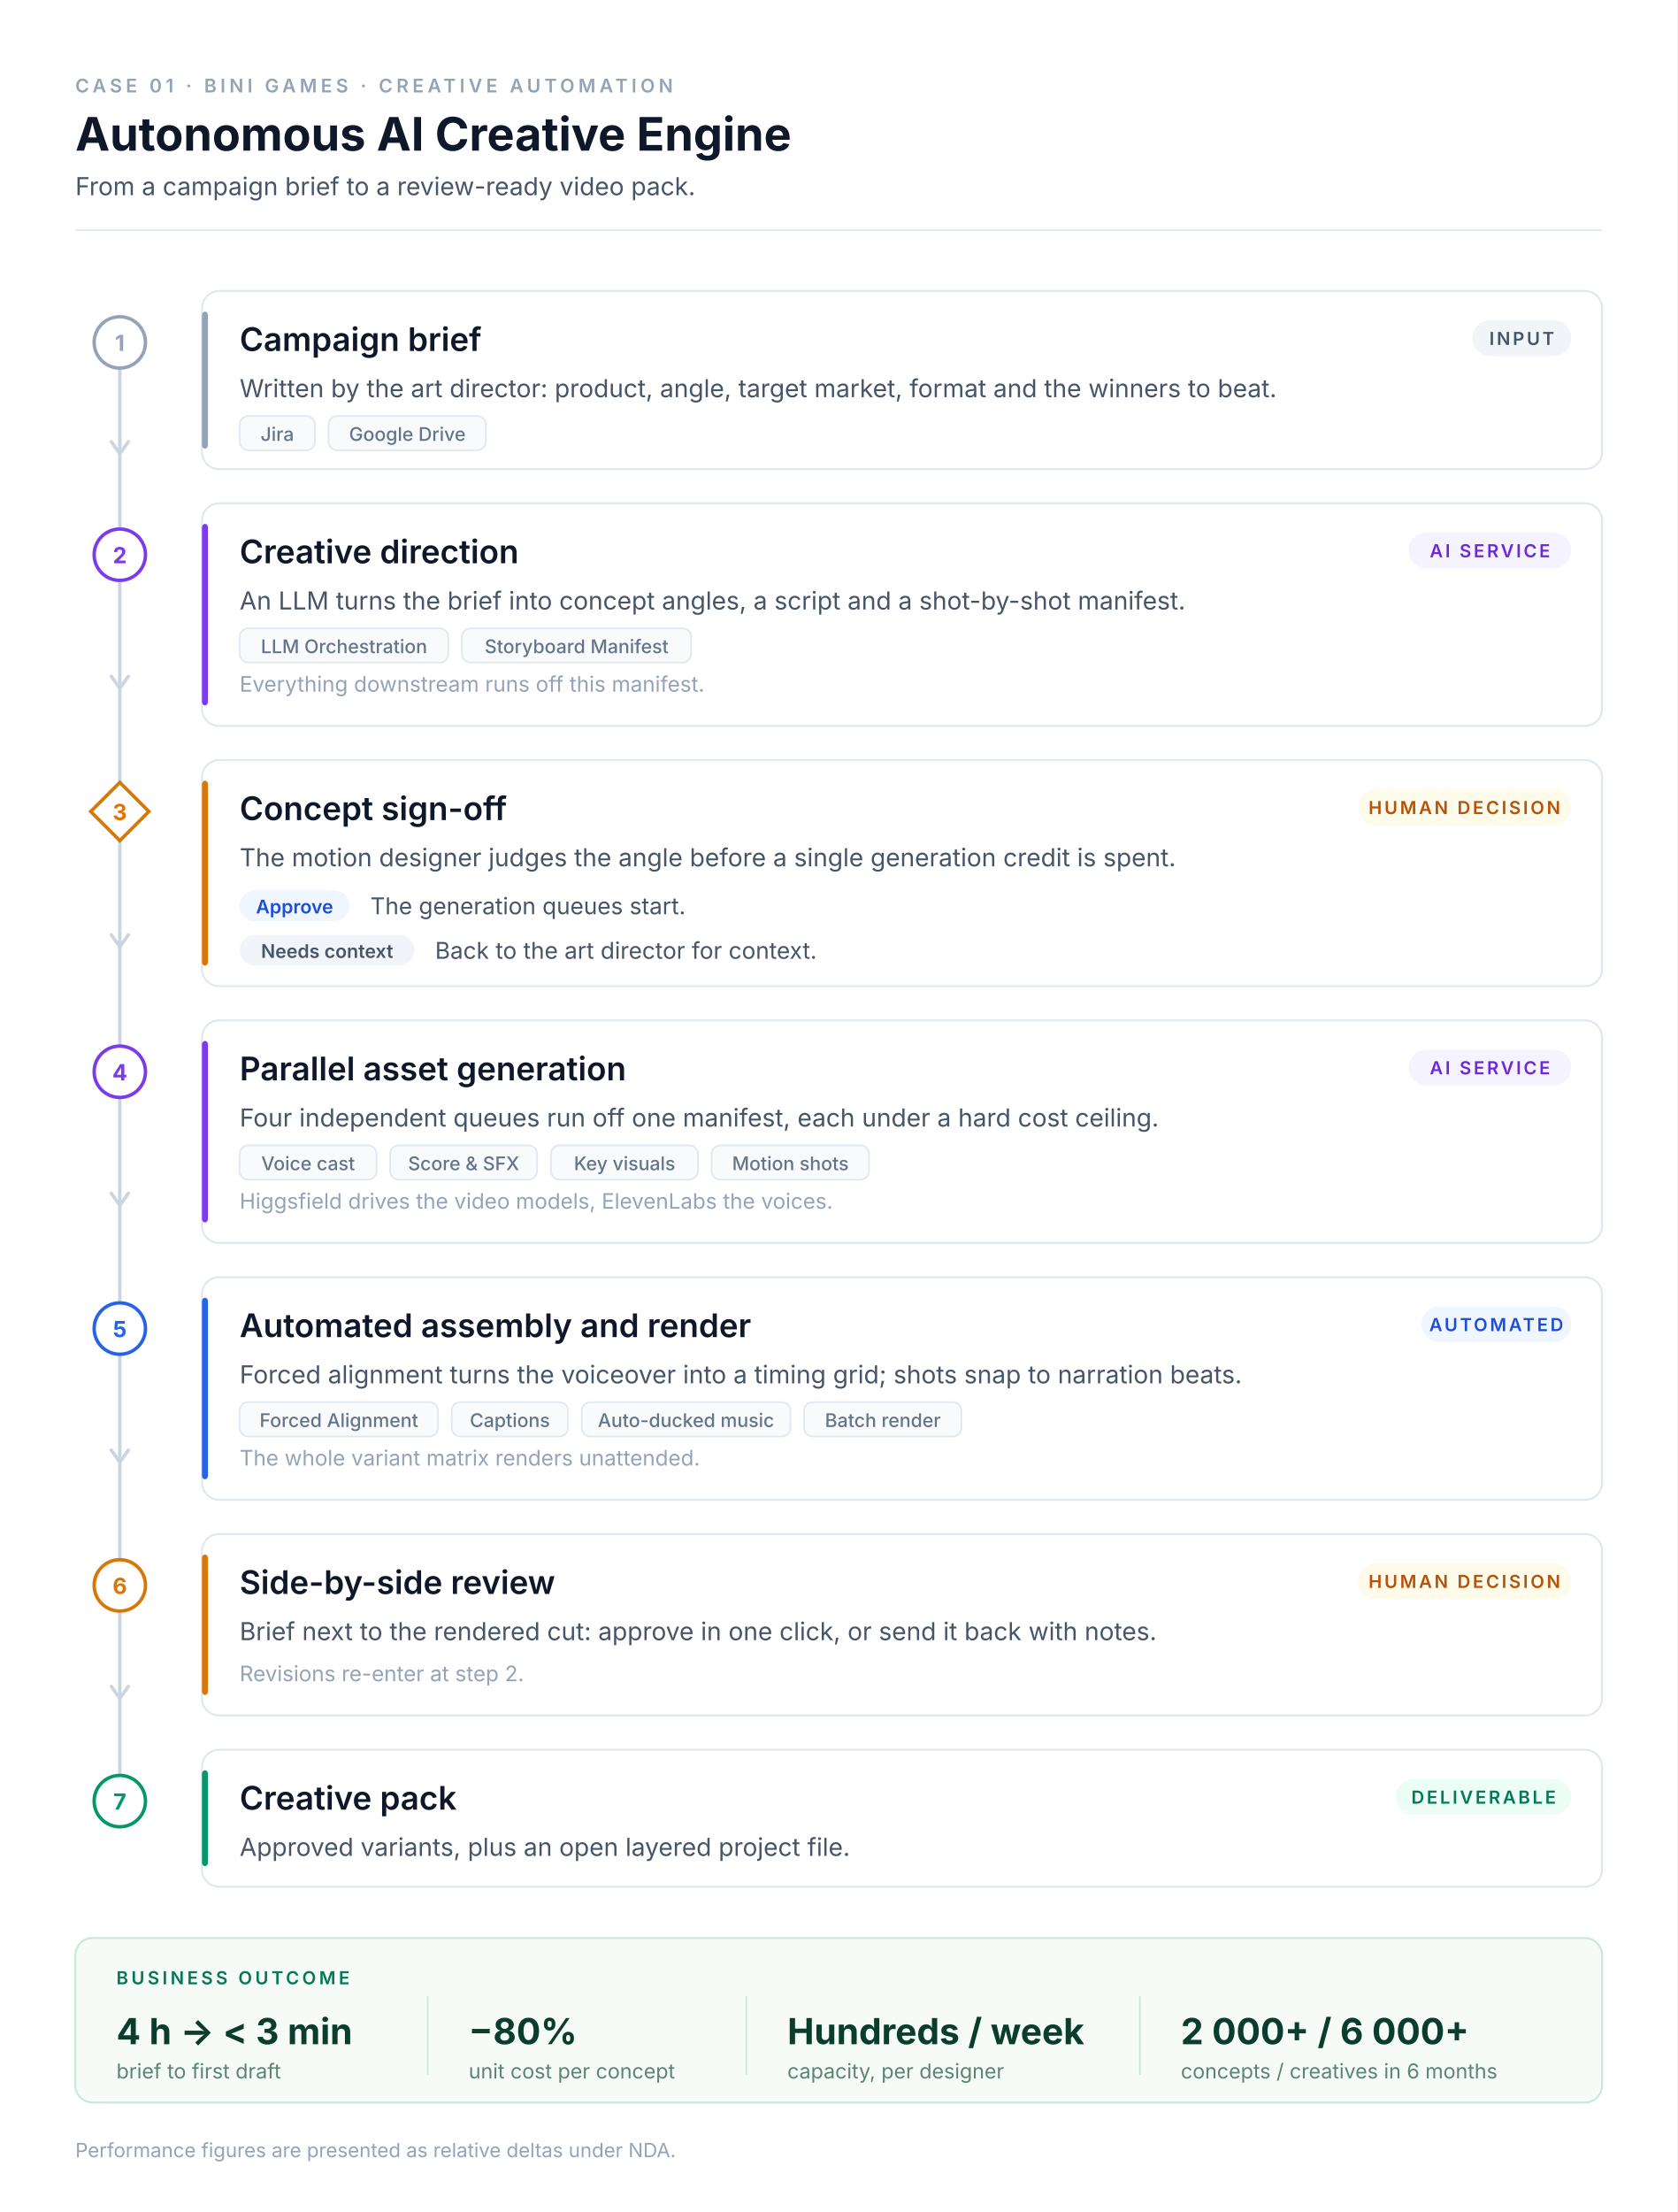
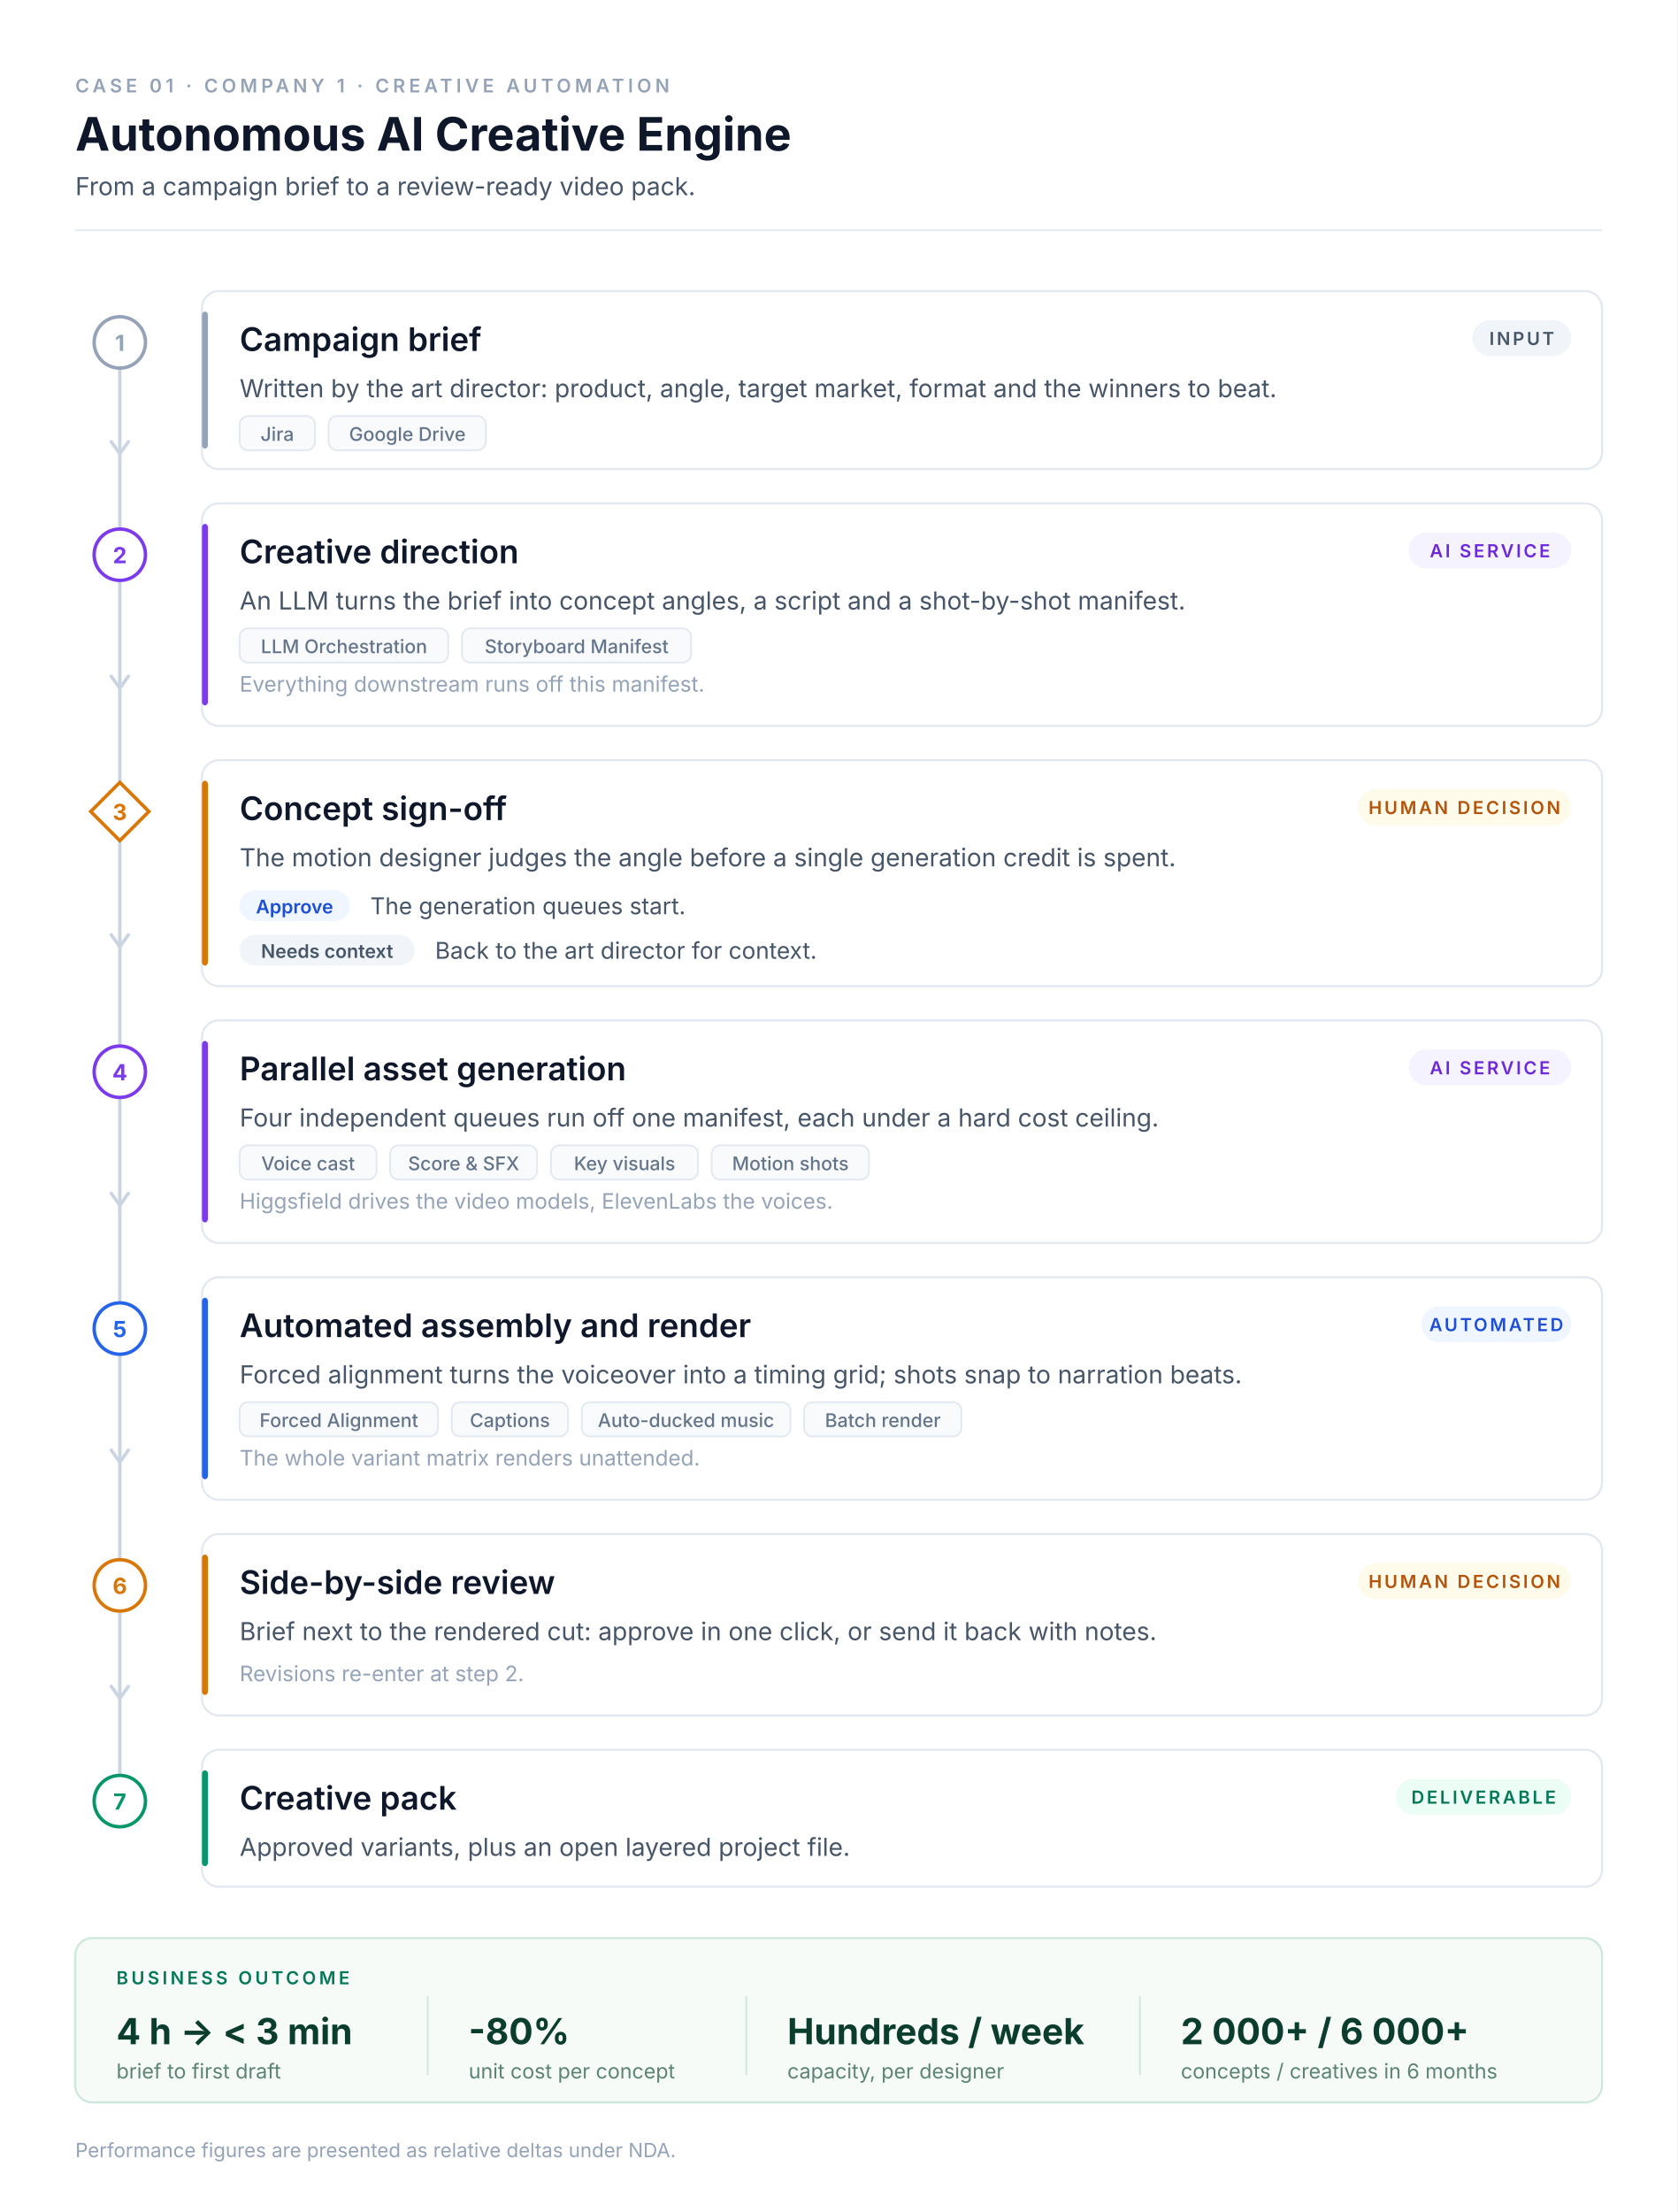
<svg xmlns="http://www.w3.org/2000/svg" width="980" height="1292" viewBox="0 0 980 1292">
  <rect width="980" height="1292" fill="#FFFFFF" />
  <path d="M70 200 L70 1052" stroke="#CBD5E1" stroke-width="2" fill="none" />
  <path d="M65 258.0 L70 265.0 L75 258.0" fill="none" stroke="#CBD5E1" stroke-width="2" stroke-linecap="round" stroke-linejoin="round" />
  <path d="M65 395.0 L70 402.0 L75 395.0" fill="none" stroke="#CBD5E1" stroke-width="2" stroke-linecap="round" stroke-linejoin="round" />
  <path d="M65 546.0 L70 553.0 L75 546.0" fill="none" stroke="#CBD5E1" stroke-width="2" stroke-linecap="round" stroke-linejoin="round" />
  <path d="M65 697.0 L70 704.0 L75 697.0" fill="none" stroke="#CBD5E1" stroke-width="2" stroke-linecap="round" stroke-linejoin="round" />
  <path d="M65 847.0 L70 854.0 L75 847.0" fill="none" stroke="#CBD5E1" stroke-width="2" stroke-linecap="round" stroke-linejoin="round" />
  <path d="M65 985.0 L70 992.0 L75 985.0" fill="none" stroke="#CBD5E1" stroke-width="2" stroke-linecap="round" stroke-linejoin="round" />
  <circle cx="70" cy="200" r="15" fill="#FFFFFF" stroke="#94A3B8" stroke-width="2" />
  <text x="70" y="205" font-family="Inter, Helvetica Neue, Arial, sans-serif" font-size="13" font-weight="700" fill="#94A3B8" text-anchor="middle">1</text>
  <circle cx="70" cy="324" r="15" fill="#FFFFFF" stroke="#7C3AED" stroke-width="2" />
  <text x="70" y="329" font-family="Inter, Helvetica Neue, Arial, sans-serif" font-size="13" font-weight="700" fill="#7C3AED" text-anchor="middle">2</text>
  <path d="M70 457 L87 474 L70 491 L53 474 Z" fill="#FFFFFF" stroke="#D97706" stroke-width="2" />
  <text x="70" y="479" font-family="Inter, Helvetica Neue, Arial, sans-serif" font-size="13" font-weight="700" fill="#D97706" text-anchor="middle">3</text>
  <circle cx="70" cy="626" r="15" fill="#FFFFFF" stroke="#7C3AED" stroke-width="2" />
  <text x="70" y="631" font-family="Inter, Helvetica Neue, Arial, sans-serif" font-size="13" font-weight="700" fill="#7C3AED" text-anchor="middle">4</text>
  <circle cx="70" cy="776" r="15" fill="#FFFFFF" stroke="#2563EB" stroke-width="2" />
  <text x="70" y="781" font-family="Inter, Helvetica Neue, Arial, sans-serif" font-size="13" font-weight="700" fill="#2563EB" text-anchor="middle">5</text>
  <circle cx="70" cy="926" r="15" fill="#FFFFFF" stroke="#D97706" stroke-width="2" />
  <text x="70" y="931" font-family="Inter, Helvetica Neue, Arial, sans-serif" font-size="13" font-weight="700" fill="#D97706" text-anchor="middle">6</text>
  <circle cx="70" cy="1052" r="15" fill="#FFFFFF" stroke="#059669" stroke-width="2" />
  <text x="70" y="1057" font-family="Inter, Helvetica Neue, Arial, sans-serif" font-size="13" font-weight="700" fill="#059669" text-anchor="middle">7</text>
-   <text x="44.0" y="54.0" font-family="Inter, Helvetica Neue, Arial, sans-serif" font-size="11" font-weight="600" fill="#94A3B8" text-anchor="start" letter-spacing="2.2">CASE 01 · BINI GAMES · CREATIVE AUTOMATION</text>
+   <text x="44.0" y="54.0" font-family="Inter, Helvetica Neue, Arial, sans-serif" font-size="11" font-weight="600" fill="#94A3B8" text-anchor="start" letter-spacing="2.2">CASE 01 · COMPANY 1 · CREATIVE AUTOMATION</text>
  <text x="44.0" y="88.0" font-family="Inter, Helvetica Neue, Arial, sans-serif" font-size="27" font-weight="700" fill="#0F172A" text-anchor="start">Autonomous AI Creative Engine</text>
  <text x="44.0" y="114.0" font-family="Inter, Helvetica Neue, Arial, sans-serif" font-size="14.5" font-weight="400" fill="#475569" text-anchor="start">From a campaign brief to a review-ready video pack.</text>
  <rect x="44.0" y="134.0" width="892.0" height="1.0" rx="0" fill="#E2E8F0" stroke="none" stroke-width="1" />
  <rect x="118.0" y="170.0" width="818.0" height="104.0" rx="10" fill="#FFFFFF" stroke="#E2E8F0" stroke-width="1.2" />
  <rect x="118.0" y="182.0" width="3.5" height="80.0" rx="2" fill="#94A3B8" stroke="none" stroke-width="1" />
  <rect x="860.2" y="187.0" width="57.8" height="21.0" rx="10.5" fill="#F1F5F9" stroke="none" stroke-width="1" />
  <text x="889.1" y="201.5" font-family="Inter, Helvetica Neue, Arial, sans-serif" font-size="10.5" font-weight="600" fill="#475569" text-anchor="middle" letter-spacing="1.4">INPUT</text>
  <text x="140.0" y="205.0" font-family="Inter, Helvetica Neue, Arial, sans-serif" font-size="19" font-weight="600" fill="#0F172A" text-anchor="start">Campaign brief</text>
  <text x="140.0" y="232.0" font-family="Inter, Helvetica Neue, Arial, sans-serif" font-size="14.5" font-weight="400" fill="#475569" text-anchor="start">Written by the art director: product, angle, target market, format and the winners to beat.</text>
  <rect x="140.0" y="243.0" width="44.0" height="20.0" rx="5" fill="#F8FAFC" stroke="#E2E8F0" stroke-width="1" />
  <text x="162.0" y="257.5" font-family="Inter, Helvetica Neue, Arial, sans-serif" font-size="11" font-weight="500" fill="#64748B" text-anchor="middle">Jira</text>
  <rect x="192.0" y="243.0" width="91.9" height="20.0" rx="5" fill="#F8FAFC" stroke="#E2E8F0" stroke-width="1" />
  <text x="238.0" y="257.5" font-family="Inter, Helvetica Neue, Arial, sans-serif" font-size="11" font-weight="500" fill="#64748B" text-anchor="middle">Google Drive</text>
  <rect x="118.0" y="294.0" width="818.0" height="130.0" rx="10" fill="#FFFFFF" stroke="#E2E8F0" stroke-width="1.2" />
  <rect x="118.0" y="306.0" width="3.5" height="106.0" rx="2" fill="#7C3AED" stroke="none" stroke-width="1" />
  <rect x="823.0" y="311.0" width="95.0" height="21.0" rx="10.5" fill="#F5F3FF" stroke="none" stroke-width="1" />
  <text x="870.5" y="325.5" font-family="Inter, Helvetica Neue, Arial, sans-serif" font-size="10.5" font-weight="600" fill="#6D28D9" text-anchor="middle" letter-spacing="1.4">AI SERVICE</text>
  <text x="140.0" y="329.0" font-family="Inter, Helvetica Neue, Arial, sans-serif" font-size="19" font-weight="600" fill="#0F172A" text-anchor="start">Creative direction</text>
  <text x="140.0" y="356.0" font-family="Inter, Helvetica Neue, Arial, sans-serif" font-size="14.5" font-weight="400" fill="#475569" text-anchor="start">An LLM turns the brief into concept angles, a script and a shot-by-shot manifest.</text>
  <rect x="140.0" y="367.0" width="121.9" height="20.0" rx="5" fill="#F8FAFC" stroke="#E2E8F0" stroke-width="1" />
  <text x="201.0" y="381.5" font-family="Inter, Helvetica Neue, Arial, sans-serif" font-size="11" font-weight="500" fill="#64748B" text-anchor="middle">LLM Orchestration</text>
  <rect x="269.9" y="367.0" width="133.9" height="20.0" rx="5" fill="#F8FAFC" stroke="#E2E8F0" stroke-width="1" />
  <text x="336.9" y="381.5" font-family="Inter, Helvetica Neue, Arial, sans-serif" font-size="11" font-weight="500" fill="#64748B" text-anchor="middle">Storyboard Manifest</text>
  <text x="140.0" y="404.0" font-family="Inter, Helvetica Neue, Arial, sans-serif" font-size="12.5" font-weight="400" fill="#94A3B8" text-anchor="start">Everything downstream runs off this manifest.</text>
  <rect x="118.0" y="444.0" width="818.0" height="132.0" rx="10" fill="#FFFFFF" stroke="#E2E8F0" stroke-width="1.2" />
  <rect x="118.0" y="456.0" width="3.5" height="108.0" rx="2" fill="#D97706" stroke="none" stroke-width="1" />
  <rect x="793.3" y="461.0" width="124.7" height="21.0" rx="10.5" fill="#FFFBEB" stroke="none" stroke-width="1" />
  <text x="855.6" y="475.5" font-family="Inter, Helvetica Neue, Arial, sans-serif" font-size="10.5" font-weight="600" fill="#B45309" text-anchor="middle" letter-spacing="1.4">HUMAN DECISION</text>
  <text x="140.0" y="479.0" font-family="Inter, Helvetica Neue, Arial, sans-serif" font-size="19" font-weight="600" fill="#0F172A" text-anchor="start">Concept sign-off</text>
  <text x="140.0" y="506.0" font-family="Inter, Helvetica Neue, Arial, sans-serif" font-size="14.5" font-weight="400" fill="#475569" text-anchor="start">The motion designer judges the angle before a single generation credit is spent.</text>
  <rect x="140.0" y="520.0" width="64.3" height="18.0" rx="9" fill="#EFF6FF" stroke="none" stroke-width="1" />
  <text x="172.1" y="533.5" font-family="Inter, Helvetica Neue, Arial, sans-serif" font-size="11" font-weight="600" fill="#1D4ED8" text-anchor="middle">Approve</text>
  <text x="216.3" y="534.0" font-family="Inter, Helvetica Neue, Arial, sans-serif" font-size="13.5" font-weight="400" fill="#475569" text-anchor="start">The generation queues start.</text>
  <rect x="140.0" y="546.0" width="102.2" height="18.0" rx="9" fill="#F1F5F9" stroke="none" stroke-width="1" />
  <text x="191.1" y="559.5" font-family="Inter, Helvetica Neue, Arial, sans-serif" font-size="11" font-weight="600" fill="#475569" text-anchor="middle">Needs context</text>
  <text x="254.2" y="560.0" font-family="Inter, Helvetica Neue, Arial, sans-serif" font-size="13.5" font-weight="400" fill="#475569" text-anchor="start">Back to the art director for context.</text>
  <rect x="118.0" y="596.0" width="818.0" height="130.0" rx="10" fill="#FFFFFF" stroke="#E2E8F0" stroke-width="1.2" />
  <rect x="118.0" y="608.0" width="3.5" height="106.0" rx="2" fill="#7C3AED" stroke="none" stroke-width="1" />
  <rect x="823.0" y="613.0" width="95.0" height="21.0" rx="10.5" fill="#F5F3FF" stroke="none" stroke-width="1" />
  <text x="870.5" y="627.5" font-family="Inter, Helvetica Neue, Arial, sans-serif" font-size="10.5" font-weight="600" fill="#6D28D9" text-anchor="middle" letter-spacing="1.4">AI SERVICE</text>
  <text x="140.0" y="631.0" font-family="Inter, Helvetica Neue, Arial, sans-serif" font-size="19" font-weight="600" fill="#0F172A" text-anchor="start">Parallel asset generation</text>
  <text x="140.0" y="658.0" font-family="Inter, Helvetica Neue, Arial, sans-serif" font-size="14.5" font-weight="400" fill="#475569" text-anchor="start">Four independent queues run off one manifest, each under a hard cost ceiling.</text>
  <rect x="140.0" y="669.0" width="80.0" height="20.0" rx="5" fill="#F8FAFC" stroke="#E2E8F0" stroke-width="1" />
  <text x="180.0" y="683.5" font-family="Inter, Helvetica Neue, Arial, sans-serif" font-size="11" font-weight="500" fill="#64748B" text-anchor="middle">Voice cast</text>
  <rect x="227.9" y="669.0" width="85.9" height="20.0" rx="5" fill="#F8FAFC" stroke="#E2E8F0" stroke-width="1" />
  <text x="270.9" y="683.5" font-family="Inter, Helvetica Neue, Arial, sans-serif" font-size="11" font-weight="500" fill="#64748B" text-anchor="middle">Score &amp; SFX</text>
  <rect x="321.9" y="669.0" width="85.9" height="20.0" rx="5" fill="#F8FAFC" stroke="#E2E8F0" stroke-width="1" />
  <text x="364.9" y="683.5" font-family="Inter, Helvetica Neue, Arial, sans-serif" font-size="11" font-weight="500" fill="#64748B" text-anchor="middle">Key visuals</text>
  <rect x="415.8" y="669.0" width="91.9" height="20.0" rx="5" fill="#F8FAFC" stroke="#E2E8F0" stroke-width="1" />
  <text x="461.8" y="683.5" font-family="Inter, Helvetica Neue, Arial, sans-serif" font-size="11" font-weight="500" fill="#64748B" text-anchor="middle">Motion shots</text>
  <text x="140.0" y="706.0" font-family="Inter, Helvetica Neue, Arial, sans-serif" font-size="12.5" font-weight="400" fill="#94A3B8" text-anchor="start">Higgsfield drives the video models, ElevenLabs the voices.</text>
  <rect x="118.0" y="746.0" width="818.0" height="130.0" rx="10" fill="#FFFFFF" stroke="#E2E8F0" stroke-width="1.2" />
  <rect x="118.0" y="758.0" width="3.5" height="106.0" rx="2" fill="#2563EB" stroke="none" stroke-width="1" />
  <rect x="830.5" y="763.0" width="87.5" height="21.0" rx="10.5" fill="#EFF6FF" stroke="none" stroke-width="1" />
  <text x="874.2" y="777.5" font-family="Inter, Helvetica Neue, Arial, sans-serif" font-size="10.5" font-weight="600" fill="#1D4ED8" text-anchor="middle" letter-spacing="1.4">AUTOMATED</text>
  <text x="140.0" y="781.0" font-family="Inter, Helvetica Neue, Arial, sans-serif" font-size="19" font-weight="600" fill="#0F172A" text-anchor="start">Automated assembly and render</text>
  <text x="140.0" y="808.0" font-family="Inter, Helvetica Neue, Arial, sans-serif" font-size="14.5" font-weight="400" fill="#475569" text-anchor="start">Forced alignment turns the voiceover into a timing grid; shots snap to narration beats.</text>
  <rect x="140.0" y="819.0" width="115.9" height="20.0" rx="5" fill="#F8FAFC" stroke="#E2E8F0" stroke-width="1" />
  <text x="198.0" y="833.5" font-family="Inter, Helvetica Neue, Arial, sans-serif" font-size="11" font-weight="500" fill="#64748B" text-anchor="middle">Forced Alignment</text>
  <rect x="263.9" y="819.0" width="68.0" height="20.0" rx="5" fill="#F8FAFC" stroke="#E2E8F0" stroke-width="1" />
  <text x="297.9" y="833.5" font-family="Inter, Helvetica Neue, Arial, sans-serif" font-size="11" font-weight="500" fill="#64748B" text-anchor="middle">Captions</text>
  <rect x="339.9" y="819.0" width="121.9" height="20.0" rx="5" fill="#F8FAFC" stroke="#E2E8F0" stroke-width="1" />
  <text x="400.8" y="833.5" font-family="Inter, Helvetica Neue, Arial, sans-serif" font-size="11" font-weight="500" fill="#64748B" text-anchor="middle">Auto-ducked music</text>
  <rect x="469.8" y="819.0" width="91.9" height="20.0" rx="5" fill="#F8FAFC" stroke="#E2E8F0" stroke-width="1" />
  <text x="515.8" y="833.5" font-family="Inter, Helvetica Neue, Arial, sans-serif" font-size="11" font-weight="500" fill="#64748B" text-anchor="middle">Batch render</text>
  <text x="140.0" y="856.0" font-family="Inter, Helvetica Neue, Arial, sans-serif" font-size="12.5" font-weight="400" fill="#94A3B8" text-anchor="start">The whole variant matrix renders unattended.</text>
  <rect x="118.0" y="896.0" width="818.0" height="106.0" rx="10" fill="#FFFFFF" stroke="#E2E8F0" stroke-width="1.2" />
  <rect x="118.0" y="908.0" width="3.5" height="82.0" rx="2" fill="#D97706" stroke="none" stroke-width="1" />
  <rect x="793.3" y="913.0" width="124.7" height="21.0" rx="10.5" fill="#FFFBEB" stroke="none" stroke-width="1" />
  <text x="855.6" y="927.5" font-family="Inter, Helvetica Neue, Arial, sans-serif" font-size="10.5" font-weight="600" fill="#B45309" text-anchor="middle" letter-spacing="1.4">HUMAN DECISION</text>
  <text x="140.0" y="931.0" font-family="Inter, Helvetica Neue, Arial, sans-serif" font-size="19" font-weight="600" fill="#0F172A" text-anchor="start">Side-by-side review</text>
  <text x="140.0" y="958.0" font-family="Inter, Helvetica Neue, Arial, sans-serif" font-size="14.5" font-weight="400" fill="#475569" text-anchor="start">Brief next to the rendered cut: approve in one click, or send it back with notes.</text>
  <text x="140.0" y="982.0" font-family="Inter, Helvetica Neue, Arial, sans-serif" font-size="12.5" font-weight="400" fill="#94A3B8" text-anchor="start">Revisions re-enter at step 2.</text>
  <rect x="118.0" y="1022.0" width="818.0" height="80.0" rx="10" fill="#FFFFFF" stroke="#E2E8F0" stroke-width="1.2" />
  <rect x="118.0" y="1034.0" width="3.5" height="56.0" rx="2" fill="#059669" stroke="none" stroke-width="1" />
  <rect x="815.6" y="1039.0" width="102.4" height="21.0" rx="10.5" fill="#ECFDF5" stroke="none" stroke-width="1" />
  <text x="866.8" y="1053.5" font-family="Inter, Helvetica Neue, Arial, sans-serif" font-size="10.5" font-weight="600" fill="#047857" text-anchor="middle" letter-spacing="1.4">DELIVERABLE</text>
  <text x="140.0" y="1057.0" font-family="Inter, Helvetica Neue, Arial, sans-serif" font-size="19" font-weight="600" fill="#0F172A" text-anchor="start">Creative pack</text>
  <text x="140.0" y="1084.0" font-family="Inter, Helvetica Neue, Arial, sans-serif" font-size="14.5" font-weight="400" fill="#475569" text-anchor="start">Approved variants, plus an open layered project file.</text>
  <rect x="44.0" y="1132.0" width="892.0" height="96.0" rx="10" fill="#F6FBF8" stroke="#CBE8DA" stroke-width="1.2" />
  <text x="68.0" y="1159.0" font-family="Inter, Helvetica Neue, Arial, sans-serif" font-size="10.5" font-weight="600" fill="#047857" text-anchor="start" letter-spacing="1.8">BUSINESS OUTCOME</text>
  <text x="68.0" y="1194.0" font-family="Inter, Helvetica Neue, Arial, sans-serif" font-size="21" font-weight="700" fill="#0B3D2E" text-anchor="start">4 h → &lt; 3 min</text>
  <text x="68.0" y="1214.0" font-family="Inter, Helvetica Neue, Arial, sans-serif" font-size="12" font-weight="400" fill="#5B8474" text-anchor="start">brief to first draft</text>
  <rect x="249.4" y="1166.0" width="1.0" height="46.0" rx="0" fill="#CBE8DA" stroke="none" stroke-width="1" />
-   <text x="273.8" y="1194.0" font-family="Inter, Helvetica Neue, Arial, sans-serif" font-size="21" font-weight="700" fill="#0B3D2E" text-anchor="start">−80%</text>
+   <text x="273.8" y="1194.0" font-family="Inter, Helvetica Neue, Arial, sans-serif" font-size="21" font-weight="700" fill="#0B3D2E" text-anchor="start">-80%</text>
  <text x="273.8" y="1214.0" font-family="Inter, Helvetica Neue, Arial, sans-serif" font-size="12" font-weight="400" fill="#5B8474" text-anchor="start">unit cost per concept</text>
  <rect x="435.5" y="1166.0" width="1.0" height="46.0" rx="0" fill="#CBE8DA" stroke="none" stroke-width="1" />
  <text x="460.0" y="1194.0" font-family="Inter, Helvetica Neue, Arial, sans-serif" font-size="21" font-weight="700" fill="#0B3D2E" text-anchor="start">Hundreds / week</text>
  <text x="460.0" y="1214.0" font-family="Inter, Helvetica Neue, Arial, sans-serif" font-size="12" font-weight="400" fill="#5B8474" text-anchor="start">capacity, per designer</text>
  <rect x="665.5" y="1166.0" width="1.0" height="46.0" rx="0" fill="#CBE8DA" stroke="none" stroke-width="1" />
  <text x="689.9" y="1194.0" font-family="Inter, Helvetica Neue, Arial, sans-serif" font-size="21" font-weight="700" fill="#0B3D2E" text-anchor="start">2 000+ / 6 000+</text>
  <text x="689.9" y="1214.0" font-family="Inter, Helvetica Neue, Arial, sans-serif" font-size="12" font-weight="400" fill="#5B8474" text-anchor="start">concepts / creatives in 6 months</text>
  <text x="44.0" y="1260.0" font-family="Inter, Helvetica Neue, Arial, sans-serif" font-size="11.5" font-weight="400" fill="#94A3B8" text-anchor="start">Performance figures are presented as relative deltas under NDA.</text>
</svg>
